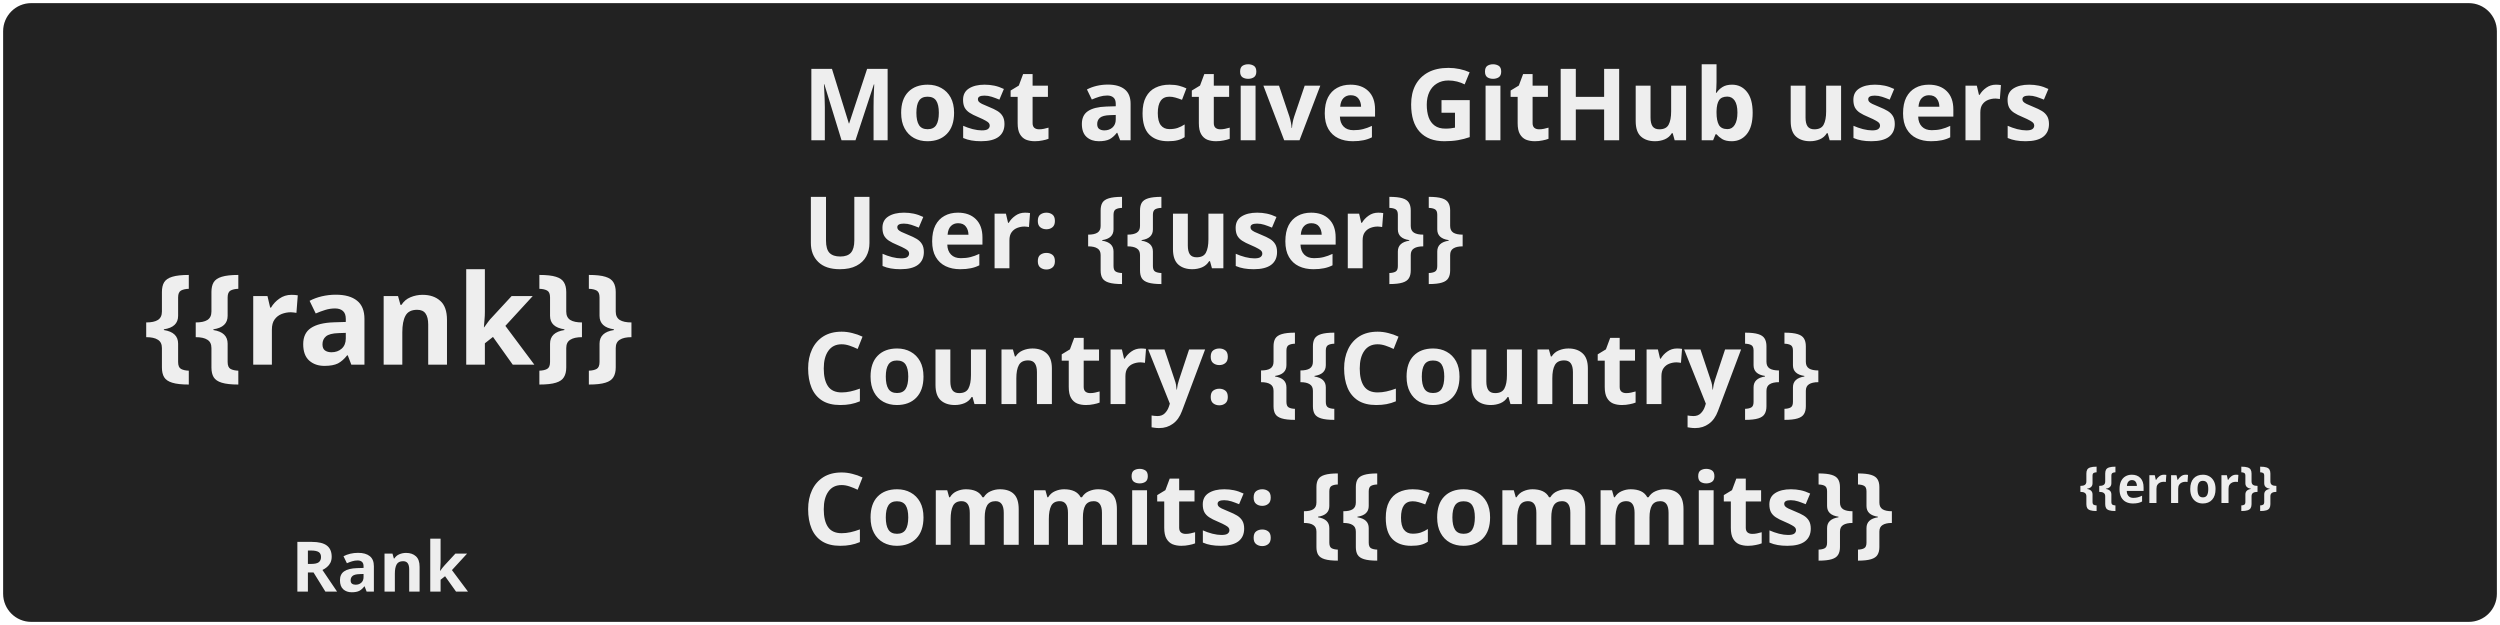
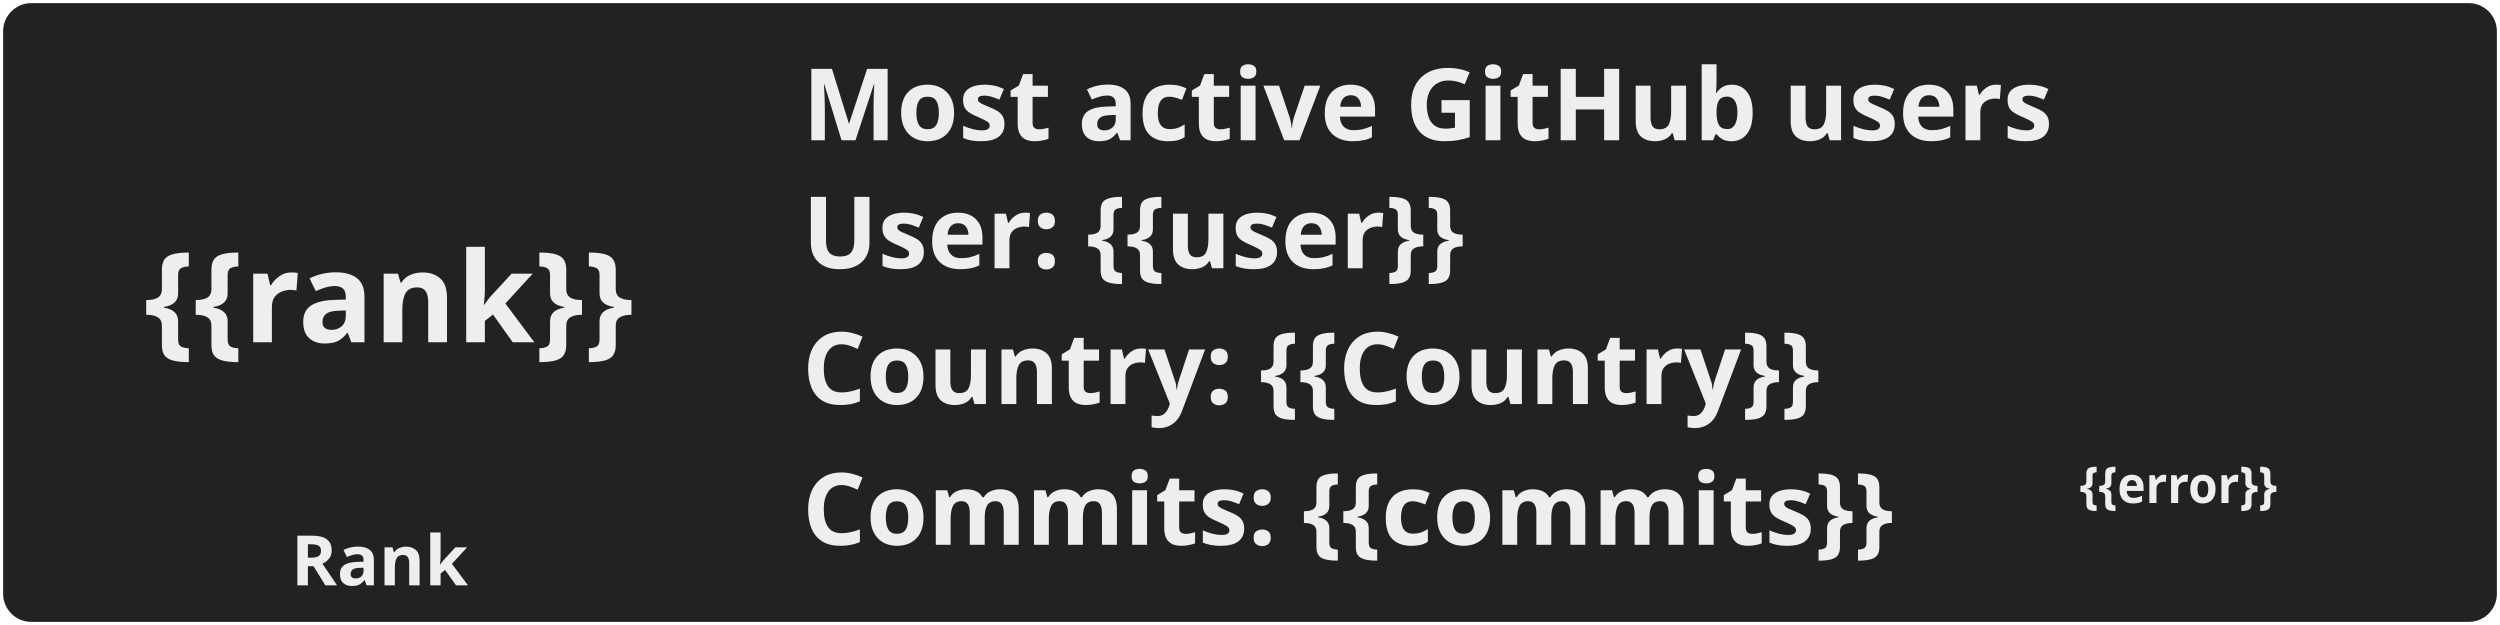
<svg xmlns="http://www.w3.org/2000/svg" width="400" height="100" viewBox="0 0 400 100" fill="none" id="svg2" version="1.1">
  <defs id="defs18" />
  <style id="style4">
		.text {
            font: 600 16px 'Segoe UI', Ubuntu, Sans-Serif;
            fill: #{{txtcol}};
            animation: fadeInAnimation 0.8s ease-in-out forwards;
          }
    @keyframes fadeInAnimation {
      from {
        opacity: 0;
      }
      to {
        opacity: 1;
      }
    }</style>
  <rect data-testid="card-bg" x="0.5" y="0.5" rx="4.5" height="99%" width="399" id="rect6" style="fill-opacity:1;fill:#{{bgcol}}" stroke-opacity="1" stroke="#{{strcol}}" fill="#222" />
-   <circle style="opacity:1;fill:#dddddd;fill-opacity:0;fill-rule:evenodd;stroke:#{{txtcol}};stroke-width:5;stroke-miterlimit:4;stroke-dasharray:none;stroke-opacity:1" id="path4155" cx="61.633" cy="48.684" r="31.804" />
-   <g id="g8-95-42" transform="matrix(1.256739,0,0,1.256739,-147.6608,1.79157)" style="fill:#eeeeee">
+   <circle style="opacity:1;fill:#dddddd;fill-opacity:0;fill-rule:evenodd;stroke:#{{txtcol}};stroke-width:5;stroke-miterlimit:4;stroke-dasharray:none;stroke-opacity:1" id="path4155" cx="61.633" cy="46.684" r="31.804" />
+   <g id="g8-95-42" transform="matrix(1.256739,0,0,1.256739,-147.6608,-1.79157)" style="fill:#eeeeee">
    <text x="167" y="45" text-anchor="middle" class="text" data-testid="text" id="text10-1-5">{{rank}}</text>
  </g>
-   <g id="g12-1-0" transform="matrix(0.6960588,0,0,0.6960588,-57.83149,40.36053)" style="fill:#eeeeee">
+   <g id="g12-1-0" transform="matrix(0.6960588,0,0,0.6960588,-57.83149,39.36053)" style="fill:#eeeeee">
    <text x="150" y="78" class="text" data-testid="text" id="text14-1-0">Rank</text>
  </g>
  <g id="g8-95-4" transform="translate(-21.62071,-17.56042)" style="fill:#eeeeee">
    <text x="150" y="40" class="text" data-testid="text" id="text10-1-0">Most active GitHub users</text>
  </g>
  <g id="g8-0" transform="translate(-21.62071,2.917441)" style="fill:#eeeeee">
    <text x="150" y="40" class="text" data-testid="text" id="text10-4">User: {{user}}</text>
  </g>
  <g id="g8" transform="translate(-21.62071,24.64776)" style="fill:#eeeeee">
    <text x="150" y="40" class="text" data-testid="text" id="text10">Country: {{Country}}</text>
  </g>
  <g id="g8-95" transform="translate(-21.62071,47.17261)" style="fill:#eeeeee">
    <text x="150" y="40" class="text" data-testid="text" id="text10-1">Commits: {{commits}}</text>
  </g>
  <g id="g12-1-5" transform="matrix(0.4782123,0,0,0.5087803,227.5434,44.86336)" style="fill:#eeeeee">
    <text x="220" y="70" class="text" data-testid="text" id="text14-1-09">{{error}}</text>
  </g>
</svg>
